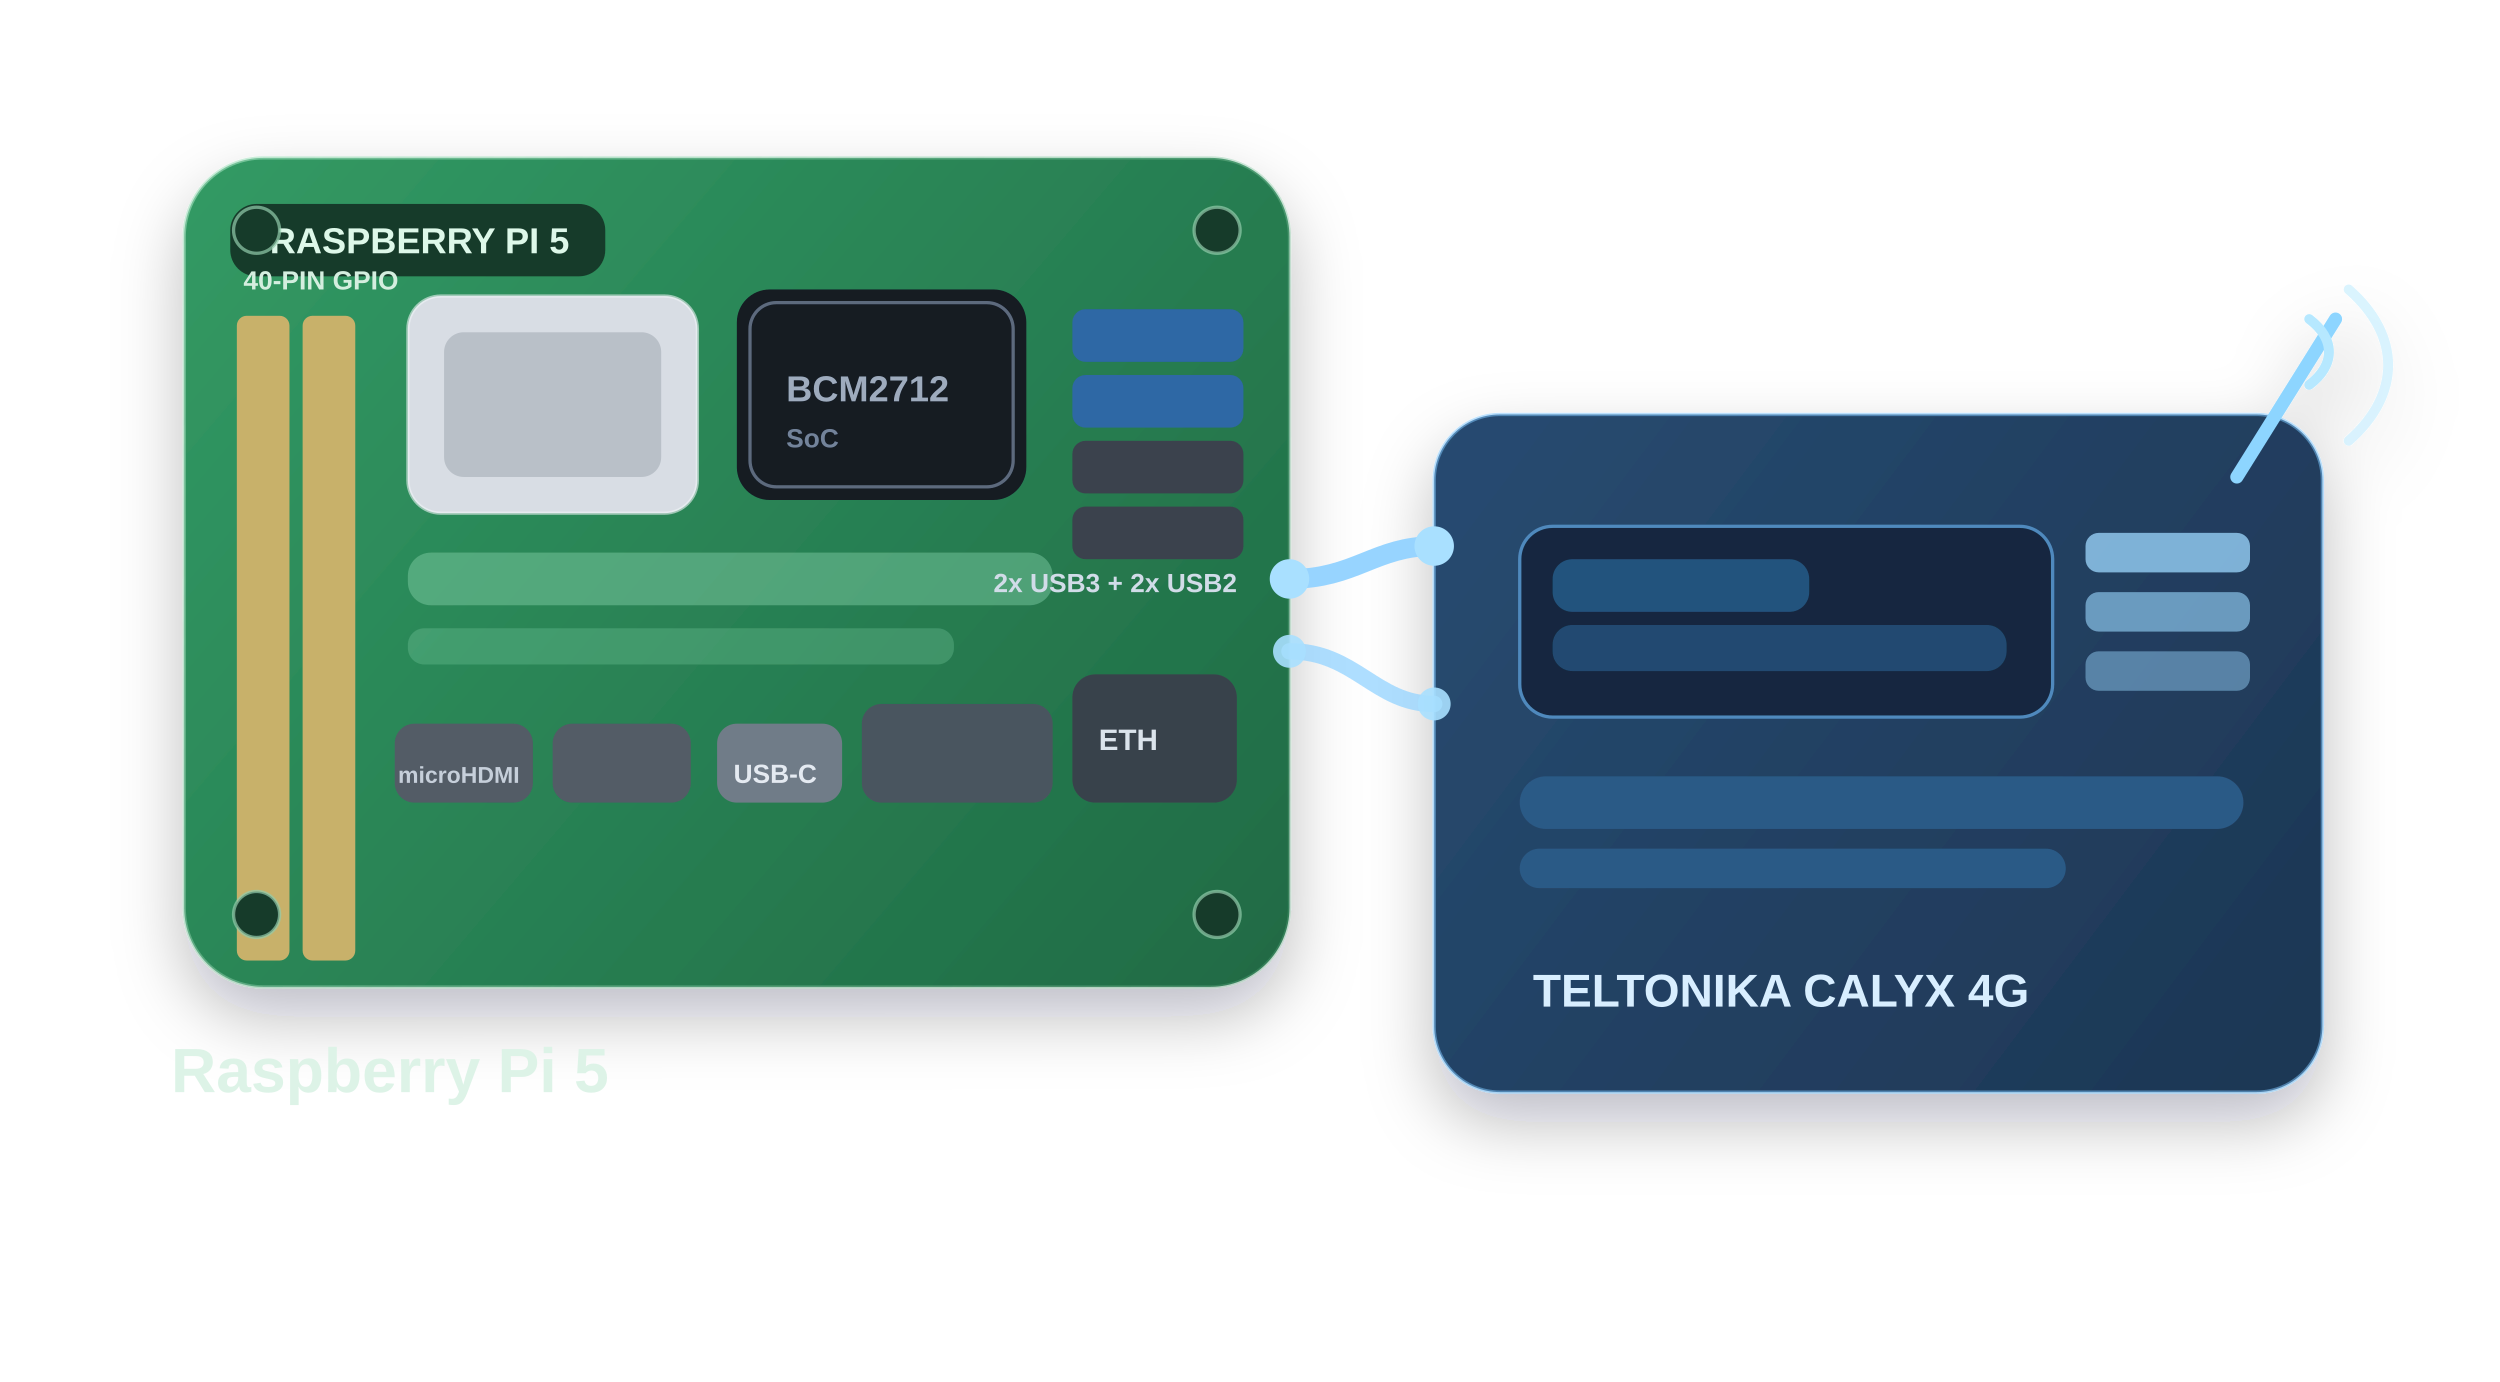
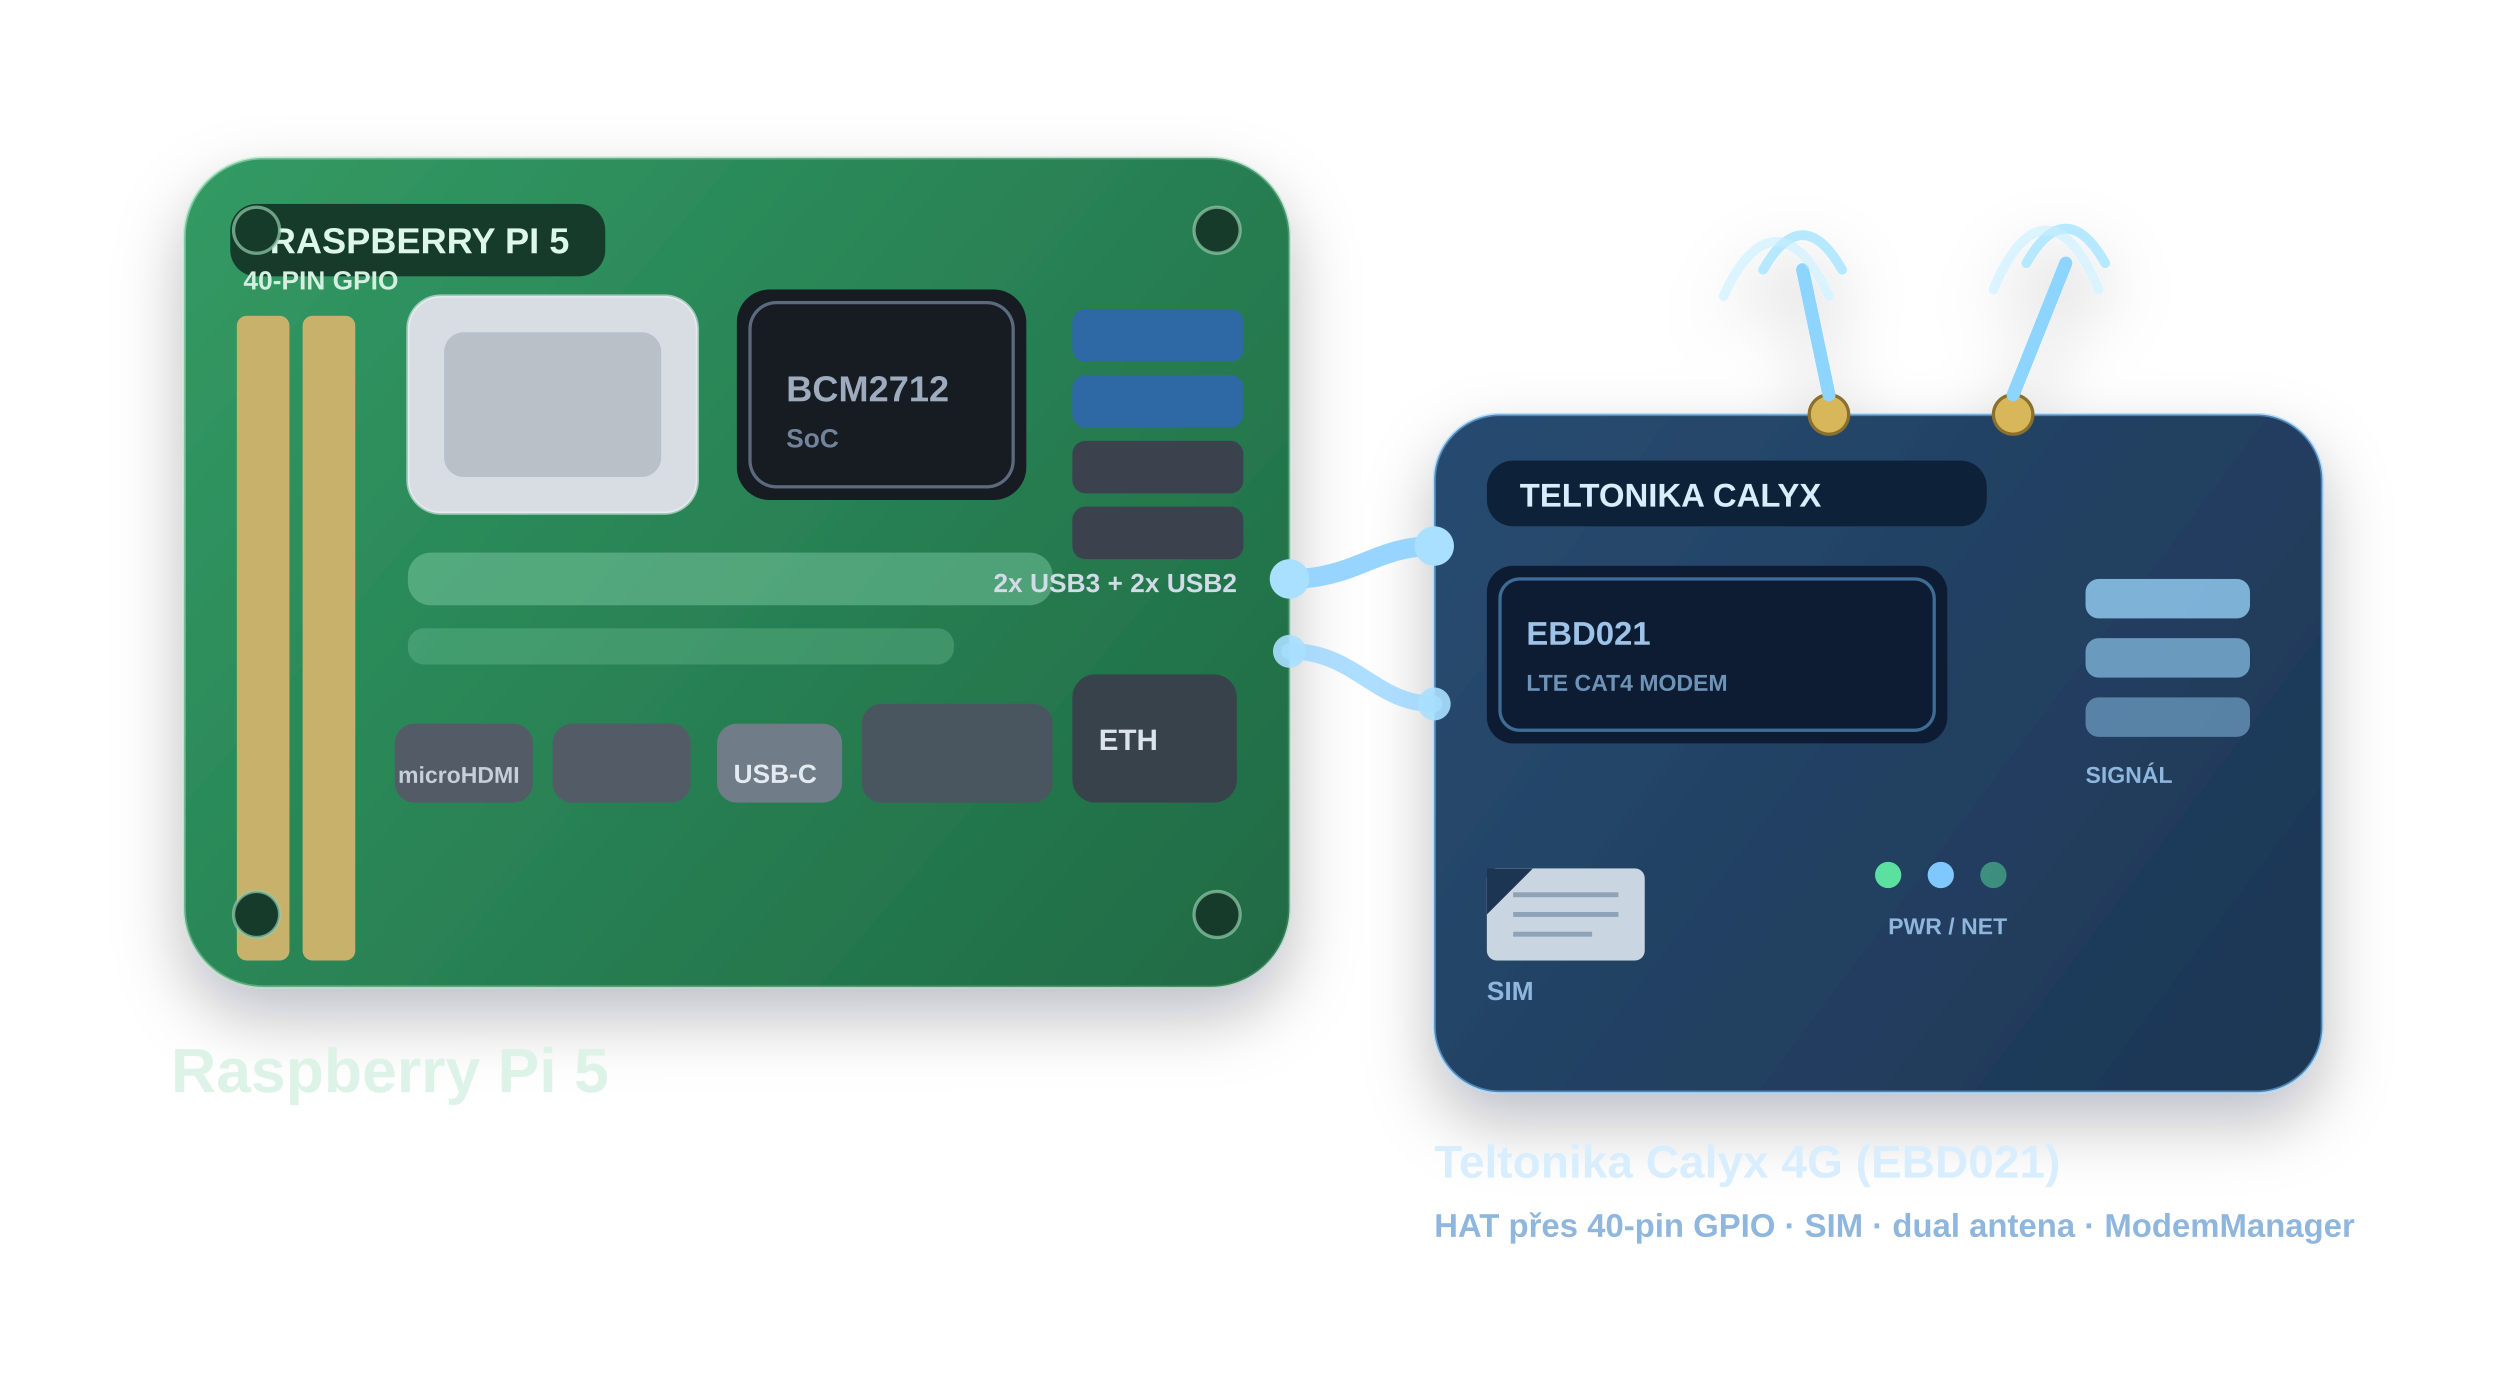
<svg xmlns="http://www.w3.org/2000/svg" width="760" height="420" viewBox="0 0 760 420" fill="none">
  <defs>
    <linearGradient id="rpiBoard" x1="62" y1="44" x2="392" y2="326" gradientUnits="userSpaceOnUse">
      <stop stop-color="#329A64" />
      <stop offset="1" stop-color="#1F6843" />
    </linearGradient>
    <linearGradient id="rpiEdge" x1="56" y1="52" x2="392" y2="300" gradientUnits="userSpaceOnUse">
      <stop stop-color="#A8E3C2" stop-opacity="0.58" />
      <stop offset="1" stop-color="#6AB28A" stop-opacity="0.28" />
    </linearGradient>
    <linearGradient id="gsm" x1="436" y1="128" x2="706" y2="332" gradientUnits="userSpaceOnUse">
      <stop stop-color="#274B71" />
      <stop offset="1" stop-color="#1D3653" />
    </linearGradient>
    <filter id="shadow" x="0" y="0" width="760" height="420" filterUnits="userSpaceOnUse" color-interpolation-filters="sRGB">
      <feDropShadow dx="0" dy="9" stdDeviation="10" flood-color="#0A111A" flood-opacity="0.26" />
    </filter>
  </defs>
  <g filter="url(#shadow)">
    <rect x="56" y="48" width="336" height="252" rx="24" fill="url(#rpiBoard)" />
    <rect x="56" y="48" width="336" height="252" rx="24" stroke="url(#rpiEdge)" />
    <rect x="70" y="62" width="114" height="22" rx="8" fill="#173B2A" />
    <text x="82" y="77" fill="#DDF8E9" font-family="Segoe UI, Arial, sans-serif" font-size="11" font-weight="700">RASPBERRY PI 5</text>
    <rect x="72" y="96" width="16" height="196" rx="3" fill="#C8B16A" />
    <rect x="92" y="96" width="16" height="196" rx="3" fill="#C8B16A" />
    <text x="74" y="88" fill="#D4EEDF" font-family="Segoe UI, Arial, sans-serif" font-size="8" font-weight="700">40-PIN GPIO</text>
    <rect x="124" y="90" width="88" height="66" rx="10" fill="#D8DDE4" />
    <rect x="124" y="90" width="88" height="66" rx="10" stroke="#F1F4F8" stroke-opacity="0.58" />
    <rect x="135" y="101" width="66" height="44" rx="6" fill="#B9C0C8" />
    <rect x="224" y="88" width="88" height="64" rx="10" fill="#121A24" />
    <rect x="228" y="92" width="80" height="56" rx="8" stroke="#5D6A7D" />
    <text x="239" y="122" fill="#9EABBD" font-family="Segoe UI, Arial, sans-serif" font-size="11" font-weight="700">BCM2712</text>
    <text x="239" y="136" fill="#73839A" font-family="Segoe UI, Arial, sans-serif" font-size="8" font-weight="600">SoC</text>
    <rect x="124" y="168" width="196" height="16" rx="7" fill="#83D2A9" fill-opacity="0.45" />
    <rect x="124" y="191" width="166" height="11" rx="5" fill="#83D2A9" fill-opacity="0.28" />
    <rect x="120" y="220" width="42" height="24" rx="6" fill="#525B66" />
    <rect x="168" y="220" width="42" height="24" rx="6" fill="#525B66" />
    <text x="121" y="238" fill="#C6CFDA" font-family="Segoe UI, Arial, sans-serif" font-size="7" font-weight="700">microHDMI</text>
    <rect x="218" y="220" width="38" height="24" rx="6" fill="#707B88" />
    <text x="223" y="238" fill="#E4EAF1" font-family="Segoe UI, Arial, sans-serif" font-size="8" font-weight="700">USB-C</text>
    <rect x="262" y="214" width="58" height="30" rx="6" fill="#4A545F" />
    <rect x="326" y="205" width="50" height="39" rx="7" fill="#39424C" />
    <text x="334" y="228" fill="#DBE4EC" font-family="Segoe UI, Arial, sans-serif" font-size="9" font-weight="700">ETH</text>
    <rect x="326" y="94" width="52" height="16" rx="4" fill="#2D67A5" />
    <rect x="326" y="114" width="52" height="16" rx="4" fill="#2D67A5" />
    <rect x="326" y="134" width="52" height="16" rx="4" fill="#3A434E" />
    <rect x="326" y="154" width="52" height="16" rx="4" fill="#3A434E" />
    <text x="302" y="180" fill="#D1DCE8" font-family="Segoe UI, Arial, sans-serif" font-size="8" font-weight="700">2x USB3 + 2x USB2</text>
    <circle cx="78" cy="70" r="7" fill="#183A2A" stroke="#92CCAB" stroke-opacity="0.7" />
    <circle cx="370" cy="70" r="7" fill="#183A2A" stroke="#92CCAB" stroke-opacity="0.7" />
    <circle cx="78" cy="278" r="7" fill="#183A2A" stroke="#92CCAB" stroke-opacity="0.7" />
    <circle cx="370" cy="278" r="7" fill="#183A2A" stroke="#92CCAB" stroke-opacity="0.7" />
  </g>
  <g filter="url(#shadow)">
    <rect x="436" y="126" width="270" height="206" rx="20" fill="url(#gsm)" />
    <rect x="436" y="126" width="270" height="206" rx="20" stroke="#7EC8FF" stroke-opacity="0.5" />
-     <rect x="462" y="160" width="162" height="58" rx="10" fill="#132840" />
-     <rect x="462" y="160" width="162" height="58" rx="10" stroke="#4F89BD" />
-     <rect x="472" y="170" width="78" height="16" rx="6" fill="#24527D" />
-     <rect x="472" y="190" width="138" height="14" rx="6" fill="#214A71" />
-     <rect x="634" y="162" width="50" height="12" rx="4" fill="#9DD8FF" fill-opacity="0.75" />
-     <rect x="634" y="180" width="50" height="12" rx="4" fill="#9DD8FF" fill-opacity="0.6" />
-     <rect x="634" y="198" width="50" height="12" rx="4" fill="#9DD8FF" fill-opacity="0.45" />
-     <rect x="462" y="236" width="220" height="16" rx="8" fill="#2A5A86" />
-     <rect x="462" y="258" width="166" height="12" rx="6" fill="#2A5A86" />
-     <line x1="680" y1="145" x2="710" y2="97" stroke="#8DD5FF" stroke-width="4" stroke-linecap="round" />
-     <path d="M702 97C710 103 710 111 702 117" stroke="#B6E8FF" stroke-width="3" stroke-linecap="round" />
-     <path d="M714 88C730 102 730 120 714 134" stroke="#C7EEFF" stroke-opacity="0.65" stroke-width="3" stroke-linecap="round" />
-     <text x="466" y="306" fill="#D8EEFF" font-family="Segoe UI, Arial, sans-serif" font-size="14" font-weight="700">TELTONIKA CALYX 4G</text>
+     <rect x="452" y="140" width="152" height="20" rx="8" fill="#0F2438" />
+     <text x="462" y="154" fill="#D8EEFF" font-family="Segoe UI, Arial, sans-serif" font-size="10" font-weight="700">TELTONIKA CALYX</text>
+     <rect x="452" y="172" width="140" height="54" rx="8" fill="#0E1E30" />
+     <rect x="456" y="176" width="132" height="46" rx="6" stroke="#3E6C97" />
+     <text x="464" y="196" fill="#9EC3E8" font-family="Segoe UI, Arial, sans-serif" font-size="10" font-weight="700">EBD021</text>
+     <text x="464" y="210" fill="#6E93B8" font-family="Segoe UI, Arial, sans-serif" font-size="7" font-weight="600">LTE CAT4 MODEM</text>
+     <rect x="634" y="176" width="50" height="12" rx="4" fill="#9DD8FF" fill-opacity="0.75" />
+     <rect x="634" y="194" width="50" height="12" rx="4" fill="#9DD8FF" fill-opacity="0.6" />
+     <rect x="634" y="212" width="50" height="12" rx="4" fill="#9DD8FF" fill-opacity="0.45" />
+     <text x="634" y="238" fill="#8FB6DC" font-family="Segoe UI, Arial, sans-serif" font-size="7" font-weight="700">SIGNÁL</text>
+     <rect x="452" y="264" width="48" height="28" rx="3" fill="#C9D5E0" />
+     <path d="M452 264H466L452 278Z" fill="#1D3653" />
+     <line x1="460" y1="272" x2="492" y2="272" stroke="#8FA3B8" stroke-width="1.5" />
+     <line x1="460" y1="278" x2="492" y2="278" stroke="#8FA3B8" stroke-width="1.5" />
+     <line x1="460" y1="284" x2="484" y2="284" stroke="#8FA3B8" stroke-width="1.5" />
+     <text x="452" y="304" fill="#8FB6DC" font-family="Segoe UI, Arial, sans-serif" font-size="8" font-weight="700">SIM</text>
+     <circle cx="574" cy="266" r="4" fill="#5CE0A0" />
+     <circle cx="590" cy="266" r="4" fill="#7EC8FF" />
+     <circle cx="606" cy="266" r="4" fill="#5CE0A0" fill-opacity="0.5" />
+     <text x="574" y="284" fill="#8FB6DC" font-family="Segoe UI, Arial, sans-serif" font-size="7" font-weight="700">PWR / NET</text>
+     <circle cx="556" cy="126" r="6" fill="#D8B75A" stroke="#8A6F2E" />
+     <circle cx="612" cy="126" r="6" fill="#D8B75A" stroke="#8A6F2E" />
+     <line x1="556" y1="120" x2="548" y2="82" stroke="#8DD5FF" stroke-width="4" stroke-linecap="round" />
+     <line x1="612" y1="120" x2="628" y2="80" stroke="#8DD5FF" stroke-width="4" stroke-linecap="round" />
+     <path d="M536 82C544 68 552 68 560 82" stroke="#B6E8FF" stroke-width="3" stroke-linecap="round" />
+     <path d="M524 90C534 68 546 68 556 90" stroke="#C7EEFF" stroke-opacity="0.6" stroke-width="3" stroke-linecap="round" />
+     <path d="M616 80C624 66 632 66 640 80" stroke="#B6E8FF" stroke-width="3" stroke-linecap="round" />
+     <path d="M606 88C616 64 628 64 638 88" stroke="#C7EEFF" stroke-opacity="0.6" stroke-width="3" stroke-linecap="round" />
  </g>
  <path d="M392 176C412 176 418 166 436 166" stroke="#97D4FF" stroke-width="6" stroke-linecap="round" />
  <path d="M392 198C412 198 418 214 436 214" stroke="#97D4FF" stroke-opacity="0.78" stroke-width="5" stroke-linecap="round" />
  <circle cx="392" cy="176" r="6" fill="#A9E0FF" />
  <circle cx="436" cy="166" r="6" fill="#A9E0FF" />
  <circle cx="392" cy="198" r="5" fill="#A9E0FF" fill-opacity="0.9" />
  <circle cx="436" cy="214" r="5" fill="#A9E0FF" fill-opacity="0.9" />
  <text x="52" y="332" fill="#DDF3E7" font-family="Segoe UI, Arial, sans-serif" font-size="19" font-weight="800">Raspberry Pi 5</text>
+   <text x="436" y="358" fill="#D8EEFF" font-family="Segoe UI, Arial, sans-serif" font-size="14" font-weight="700">Teltonika Calyx 4G (EBD021)</text>
+   <text x="436" y="376" fill="#8FB6DC" font-family="Segoe UI, Arial, sans-serif" font-size="10" font-weight="600">HAT přes 40-pin GPIO · SIM · dual antena · ModemManager</text>
</svg>
